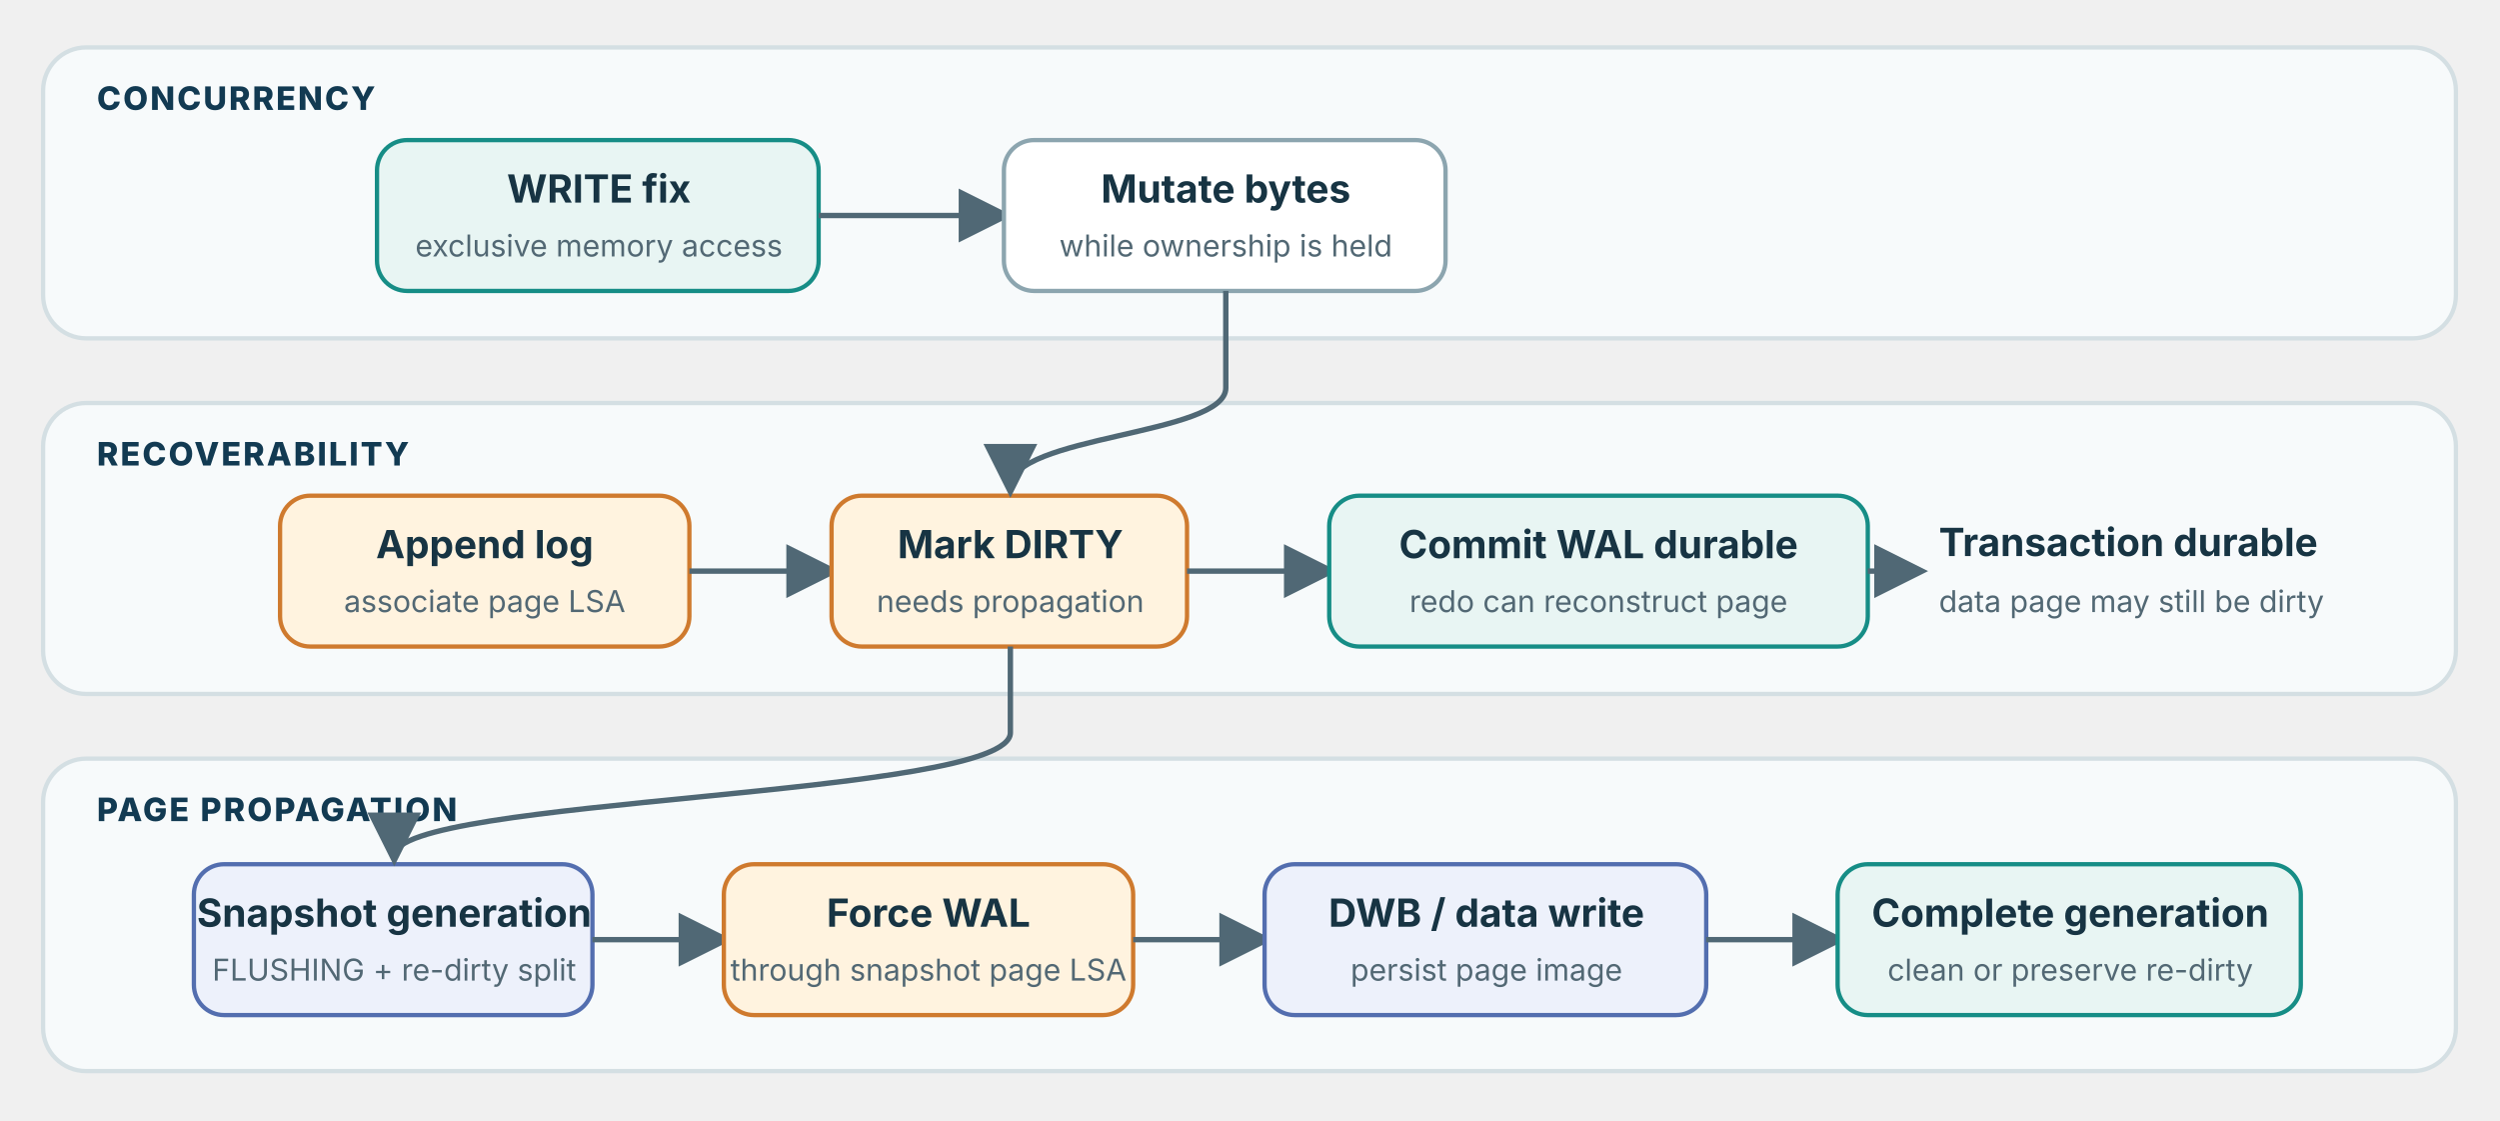
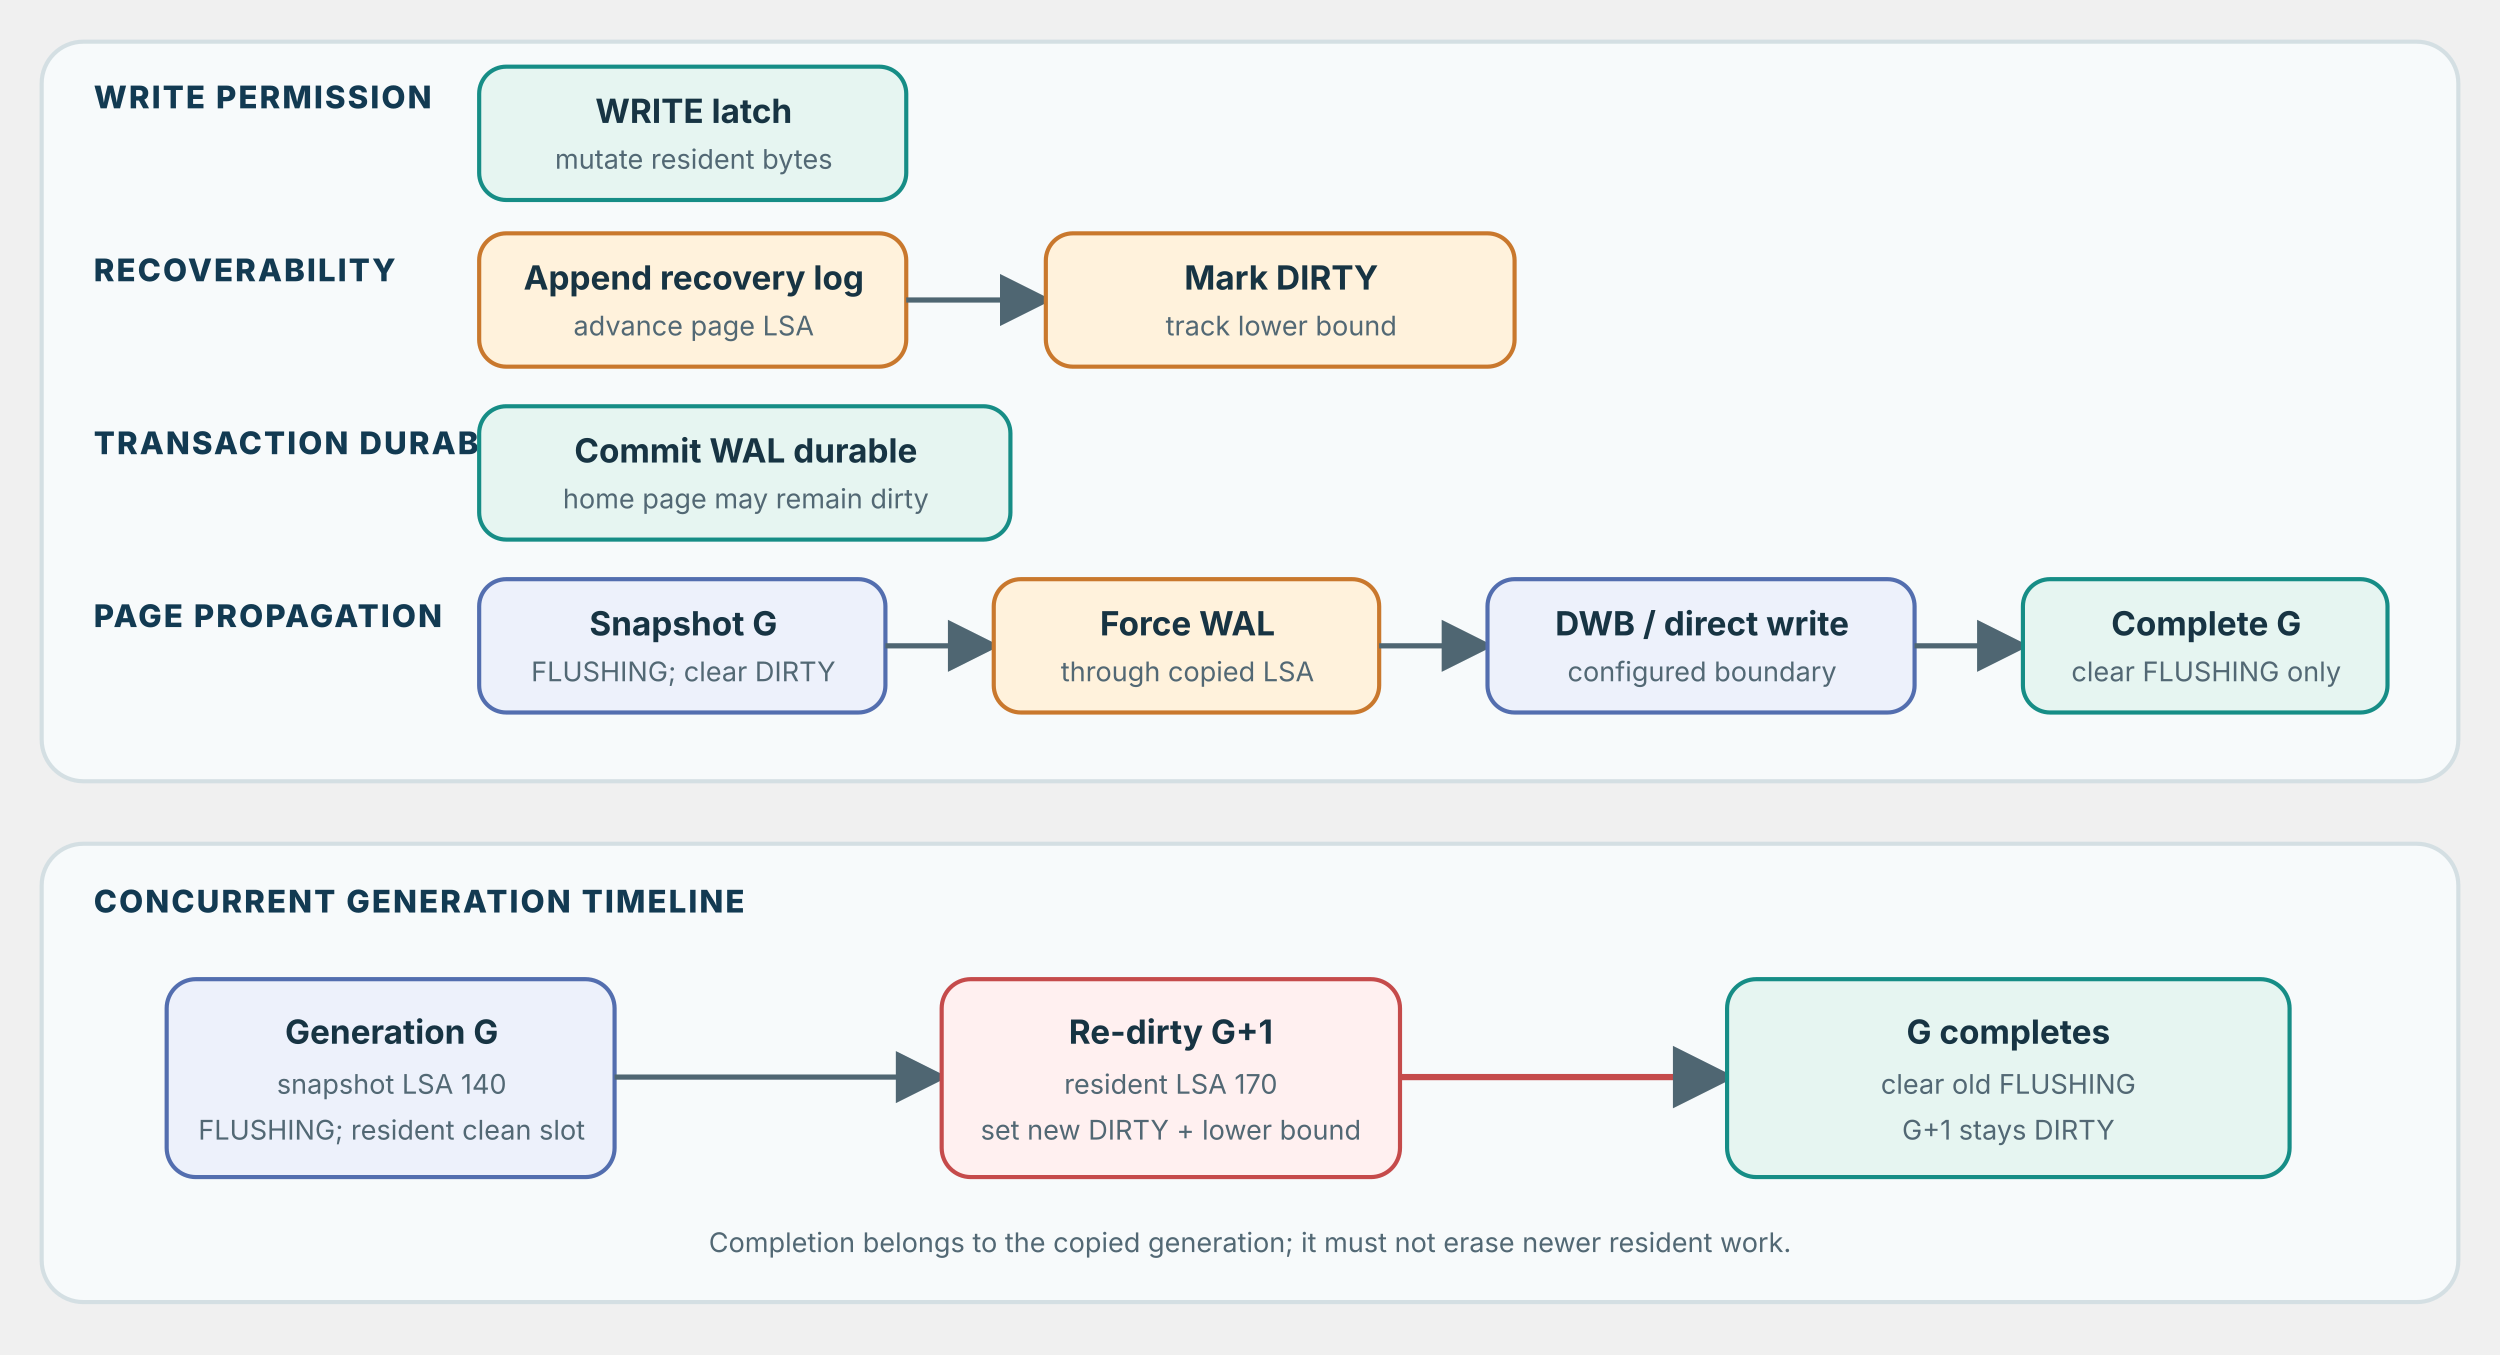
- <svg xmlns="http://www.w3.org/2000/svg" width="1160" height="520" viewBox="0 0 1160 520" role="img" aria-labelledby="title desc">
+ <svg xmlns="http://www.w3.org/2000/svg" width="1200" height="650" viewBox="0 0 1200 650" role="img" aria-labelledby="title desc">
  <defs>
-     <marker id="arrow-d" markerWidth="10" markerHeight="10" refX="8" refY="5" orient="auto">
-       <path d="M0 0L10 5L0 10Z" fill="#506875" />
+     <marker id="arrow" markerWidth="10" markerHeight="10" refX="8" refY="5" orient="auto">
+       <path d="M0 0L10 5L0 10Z" fill="#4f6672" />
    </marker>
    <style>
-       .lane{fill:#f7fafb;stroke:#d4dfe3;stroke-width:2}.b{fill:#fff;stroke:#8ca5af;stroke-width:2}.c{fill:#e8f5f3;stroke:#168d86;stroke-width:2}.w{fill:#fff3df;stroke:#cf7a2e;stroke-width:2}.d{fill:#edf1fb;stroke:#536eaf;stroke-width:2}.t{font:700 18px Inter,Arial,sans-serif;fill:#173443}.s{font:14px Inter,Arial,sans-serif;fill:#526874}.label{font:800 15px Inter,Arial,sans-serif;fill:#123a52;letter-spacing:1px}.line{fill:none;stroke:#506875;stroke-width:2.5;marker-end:url(#arrow-d)}
+       .lane{fill:#f7fafb;stroke:#d4dfe3;stroke-width:2}.box{fill:#fff;stroke:#7895a2;stroke-width:2}.teal{fill:#e6f5f1;stroke:#168d86;stroke-width:2}.amber{fill:#fff2dc;stroke:#c9782d;stroke-width:2}.blue{fill:#edf1fb;stroke:#536eaf;stroke-width:2}.red{fill:#fff0f0;stroke:#c54b4b;stroke-width:2}.title{font:800 15px Inter,Arial,sans-serif;fill:#123a52;letter-spacing:1px}.text{font:700 16px Inter,Arial,sans-serif;fill:#173443}.small{font:13px Inter,Arial,sans-serif;fill:#526874}.line{fill:none;stroke:#4f6672;stroke-width:2.5;marker-end:url(#arrow)}.redline{fill:none;stroke:#c54b4b;stroke-width:3;marker-end:url(#arrow)}
    </style>
  </defs>
-   <rect x="20" y="22" width="1120" height="135" rx="20" class="lane" />
-   <rect x="20" y="187" width="1120" height="135" rx="20" class="lane" />
-   <rect x="20" y="352" width="1120" height="145" rx="20" class="lane" />
-   <text x="45" y="51" class="label">CONCURRENCY</text>
-   <text x="45" y="216" class="label">RECOVERABILITY</text>
-   <text x="45" y="381" class="label">PAGE PROPAGATION</text>
-   <rect x="175" y="65" width="205" height="70" rx="14" class="c" />
-   <text x="278" y="94" text-anchor="middle" class="t">WRITE fix</text>
-   <text x="278" y="119" text-anchor="middle" class="s">exclusive memory access</text>
-   <path d="M380 100H465" class="line" />
-   <rect x="466" y="65" width="205" height="70" rx="14" class="b" />
-   <text x="569" y="94" text-anchor="middle" class="t">Mutate bytes</text>
-   <text x="569" y="119" text-anchor="middle" class="s">while ownership is held</text>
-   <rect x="130" y="230" width="190" height="70" rx="14" class="w" />
-   <text x="225" y="259" text-anchor="middle" class="t">Append log</text>
-   <text x="225" y="284" text-anchor="middle" class="s">associate page LSA</text>
-   <path d="M320 265H385" class="line" />
-   <rect x="386" y="230" width="165" height="70" rx="14" class="w" />
-   <text x="469" y="259" text-anchor="middle" class="t">Mark DIRTY</text>
-   <text x="469" y="284" text-anchor="middle" class="s">needs propagation</text>
-   <path d="M551 265H616" class="line" />
-   <rect x="617" y="230" width="250" height="70" rx="14" class="c" />
-   <text x="742" y="259" text-anchor="middle" class="t">Commit WAL durable</text>
-   <text x="742" y="284" text-anchor="middle" class="s">redo can reconstruct page</text>
-   <text x="900" y="258" class="t">Transaction durable</text>
-   <text x="900" y="284" class="s">data page may still be dirty</text>
-   <path d="M867 265H890" class="line" />
-   <rect x="90" y="401" width="185" height="70" rx="14" class="d" />
-   <text x="183" y="430" text-anchor="middle" class="t">Snapshot generation</text>
-   <text x="183" y="455" text-anchor="middle" class="s">FLUSHING + re-dirty split</text>
-   <path d="M275 436H335" class="line" />
-   <rect x="336" y="401" width="190" height="70" rx="14" class="w" />
-   <text x="431" y="430" text-anchor="middle" class="t">Force WAL</text>
-   <text x="431" y="455" text-anchor="middle" class="s">through snapshot page LSA</text>
-   <path d="M526 436H586" class="line" />
-   <rect x="587" y="401" width="205" height="70" rx="14" class="d" />
-   <text x="690" y="430" text-anchor="middle" class="t">DWB / data write</text>
-   <text x="690" y="455" text-anchor="middle" class="s">persist page image</text>
-   <path d="M792 436H852" class="line" />
-   <rect x="853" y="401" width="215" height="70" rx="14" class="c" />
-   <text x="961" y="430" text-anchor="middle" class="t">Complete generation</text>
-   <text x="961" y="455" text-anchor="middle" class="s">clean or preserve re-dirty</text>
-   <path d="M569 135V180C569 202 469 202 469 226" class="line" />
-   <path d="M469 300V340C469 370 183 370 183 397" class="line" />
+   <rect x="20" y="20" width="1160" height="355" rx="20" class="lane" />
+   <text x="45" y="52" class="title">WRITE PERMISSION</text>
+   <rect x="230" y="32" width="205" height="64" rx="13" class="teal" />
+   <text x="333" y="59" text-anchor="middle" class="text">WRITE latch</text>
+   <text x="333" y="81" text-anchor="middle" class="small">mutate resident bytes</text>
+   <text x="45" y="135" class="title">RECOVERABILITY</text>
+   <rect x="230" y="112" width="205" height="64" rx="13" class="amber" />
+   <text x="333" y="139" text-anchor="middle" class="text">Append recovery log</text>
+   <text x="333" y="161" text-anchor="middle" class="small">advance page LSA</text>
+   <path d="M435 144H500" class="line" />
+   <rect x="502" y="112" width="225" height="64" rx="13" class="amber" />
+   <text x="615" y="139" text-anchor="middle" class="text">Mark DIRTY</text>
+   <text x="615" y="161" text-anchor="middle" class="small">track lower bound</text>
+   <text x="45" y="218" class="title">TRANSACTION DURABILITY</text>
+   <rect x="230" y="195" width="255" height="64" rx="13" class="teal" />
+   <text x="358" y="222" text-anchor="middle" class="text">Commit WAL durable</text>
+   <text x="358" y="244" text-anchor="middle" class="small">home page may remain dirty</text>
+   <text x="45" y="301" class="title">PAGE PROPAGATION</text>
+   <rect x="230" y="278" width="195" height="64" rx="13" class="blue" />
+   <text x="328" y="305" text-anchor="middle" class="text">Snapshot G</text>
+   <text x="328" y="327" text-anchor="middle" class="small">FLUSHING; clear DIRTY</text>
+   <path d="M425 310H475" class="line" />
+   <rect x="477" y="278" width="185" height="64" rx="13" class="amber" />
+   <text x="570" y="305" text-anchor="middle" class="text">Force WAL</text>
+   <text x="570" y="327" text-anchor="middle" class="small">through copied LSA</text>
+   <path d="M662 310H712" class="line" />
+   <rect x="714" y="278" width="205" height="64" rx="13" class="blue" />
+   <text x="817" y="305" text-anchor="middle" class="text">DWB / direct write</text>
+   <text x="817" y="327" text-anchor="middle" class="small">configured boundary</text>
+   <path d="M919 310H969" class="line" />
+   <rect x="971" y="278" width="175" height="64" rx="13" class="teal" />
+   <text x="1059" y="305" text-anchor="middle" class="text">Complete G</text>
+   <text x="1059" y="327" text-anchor="middle" class="small">clear FLUSHING only</text>
+   <rect x="20" y="405" width="1160" height="220" rx="20" class="lane" />
+   <text x="45" y="438" class="title">CONCURRENT GENERATION TIMELINE</text>
+   <rect x="80" y="470" width="215" height="95" rx="14" class="blue" />
+   <text x="188" y="501" text-anchor="middle" class="text">Generation G</text>
+   <text x="188" y="525" text-anchor="middle" class="small">snapshot LSA 140</text>
+   <text x="188" y="547" text-anchor="middle" class="small">FLUSHING; resident clean slot</text>
+   <path d="M295 517H450" class="line" />
+   <rect x="452" y="470" width="220" height="95" rx="14" class="red" />
+   <text x="562" y="501" text-anchor="middle" class="text">Re-dirty G+1</text>
+   <text x="562" y="525" text-anchor="middle" class="small">resident LSA 170</text>
+   <text x="562" y="547" text-anchor="middle" class="small">set new DIRTY + lower bound</text>
+   <path d="M672 517H827" class="redline" />
+   <rect x="829" y="470" width="270" height="95" rx="14" class="teal" />
+   <text x="964" y="501" text-anchor="middle" class="text">G completes</text>
+   <text x="964" y="525" text-anchor="middle" class="small">clear old FLUSHING</text>
+   <text x="964" y="547" text-anchor="middle" class="small">G+1 stays DIRTY</text>
+   <text x="600" y="601" text-anchor="middle" class="small">Completion belongs to the copied generation; it must not erase newer resident work.</text>
</svg>
